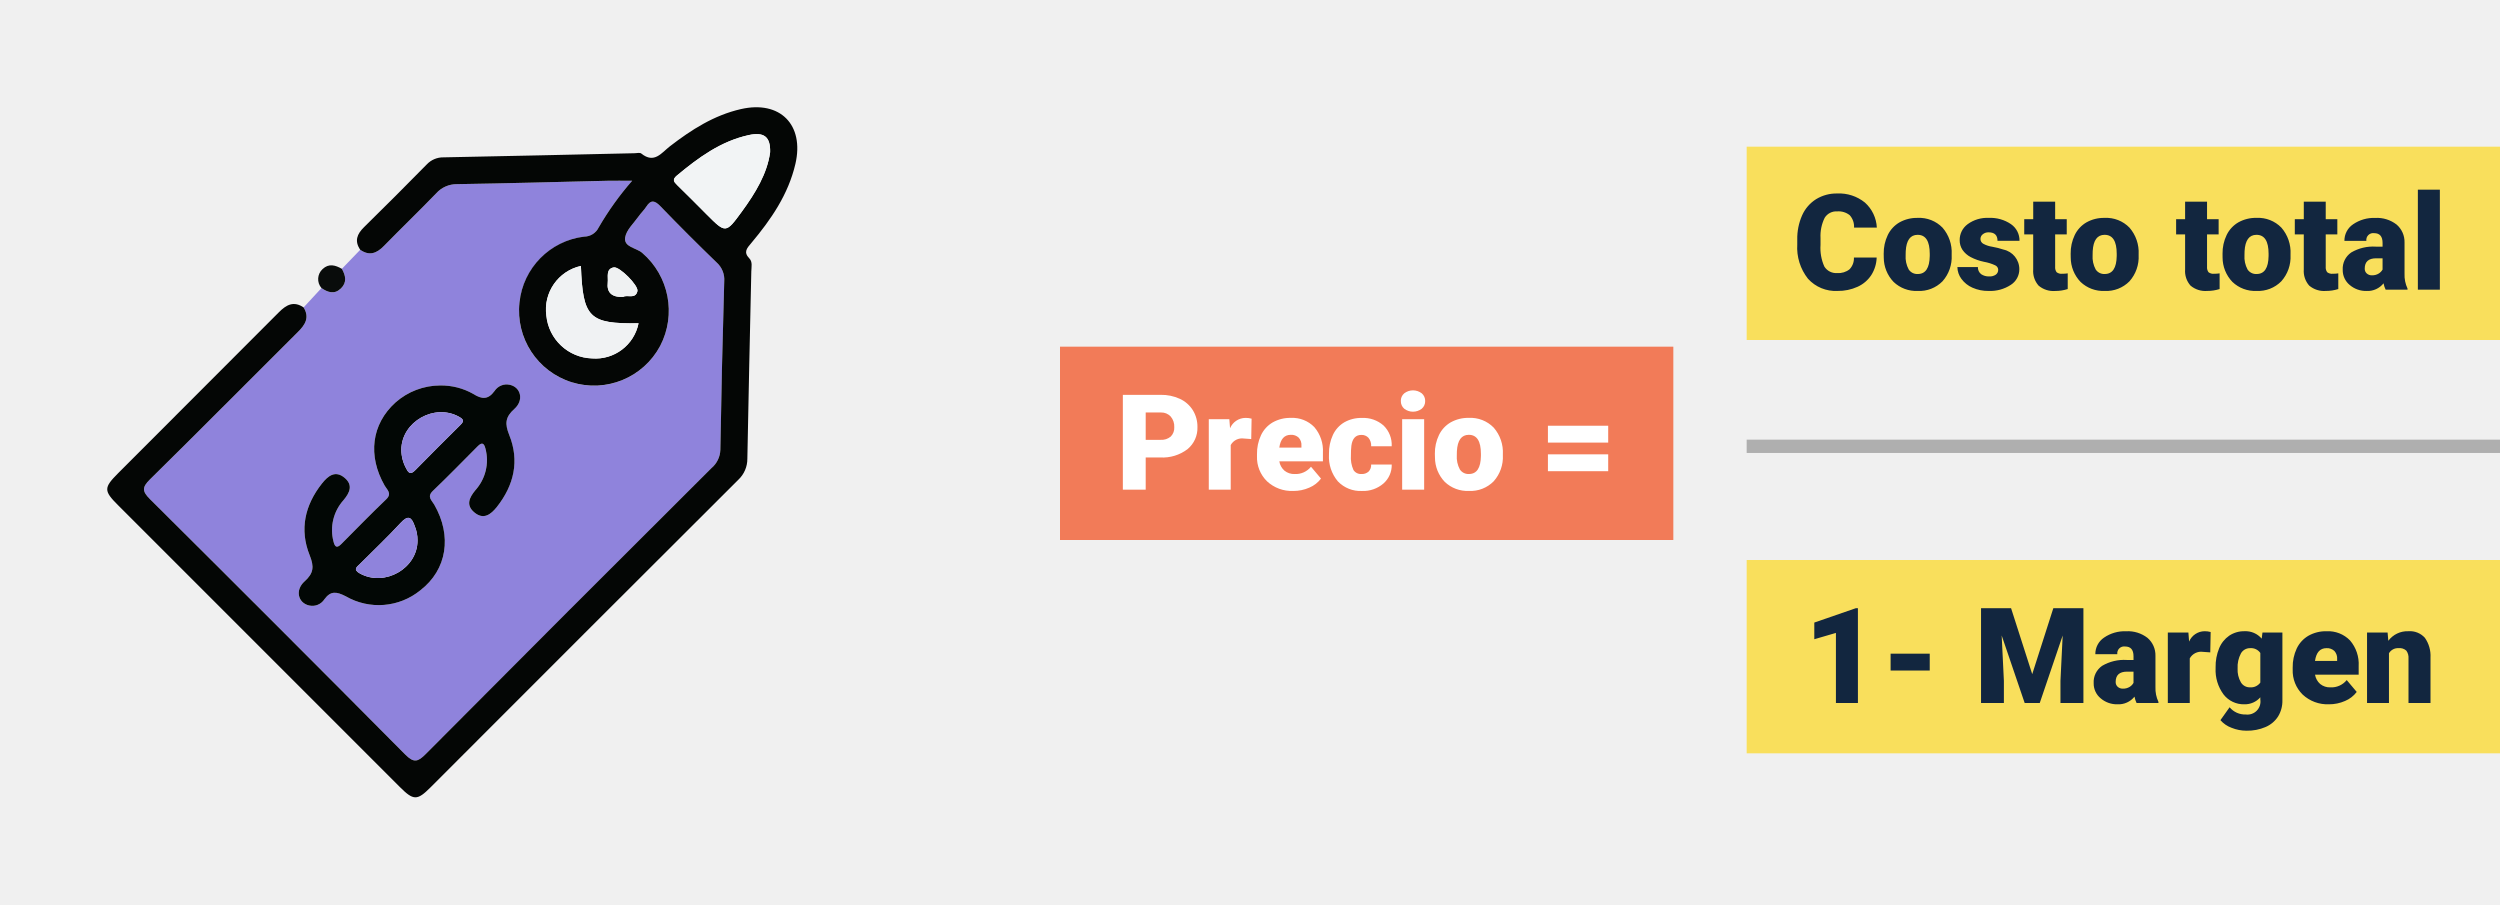
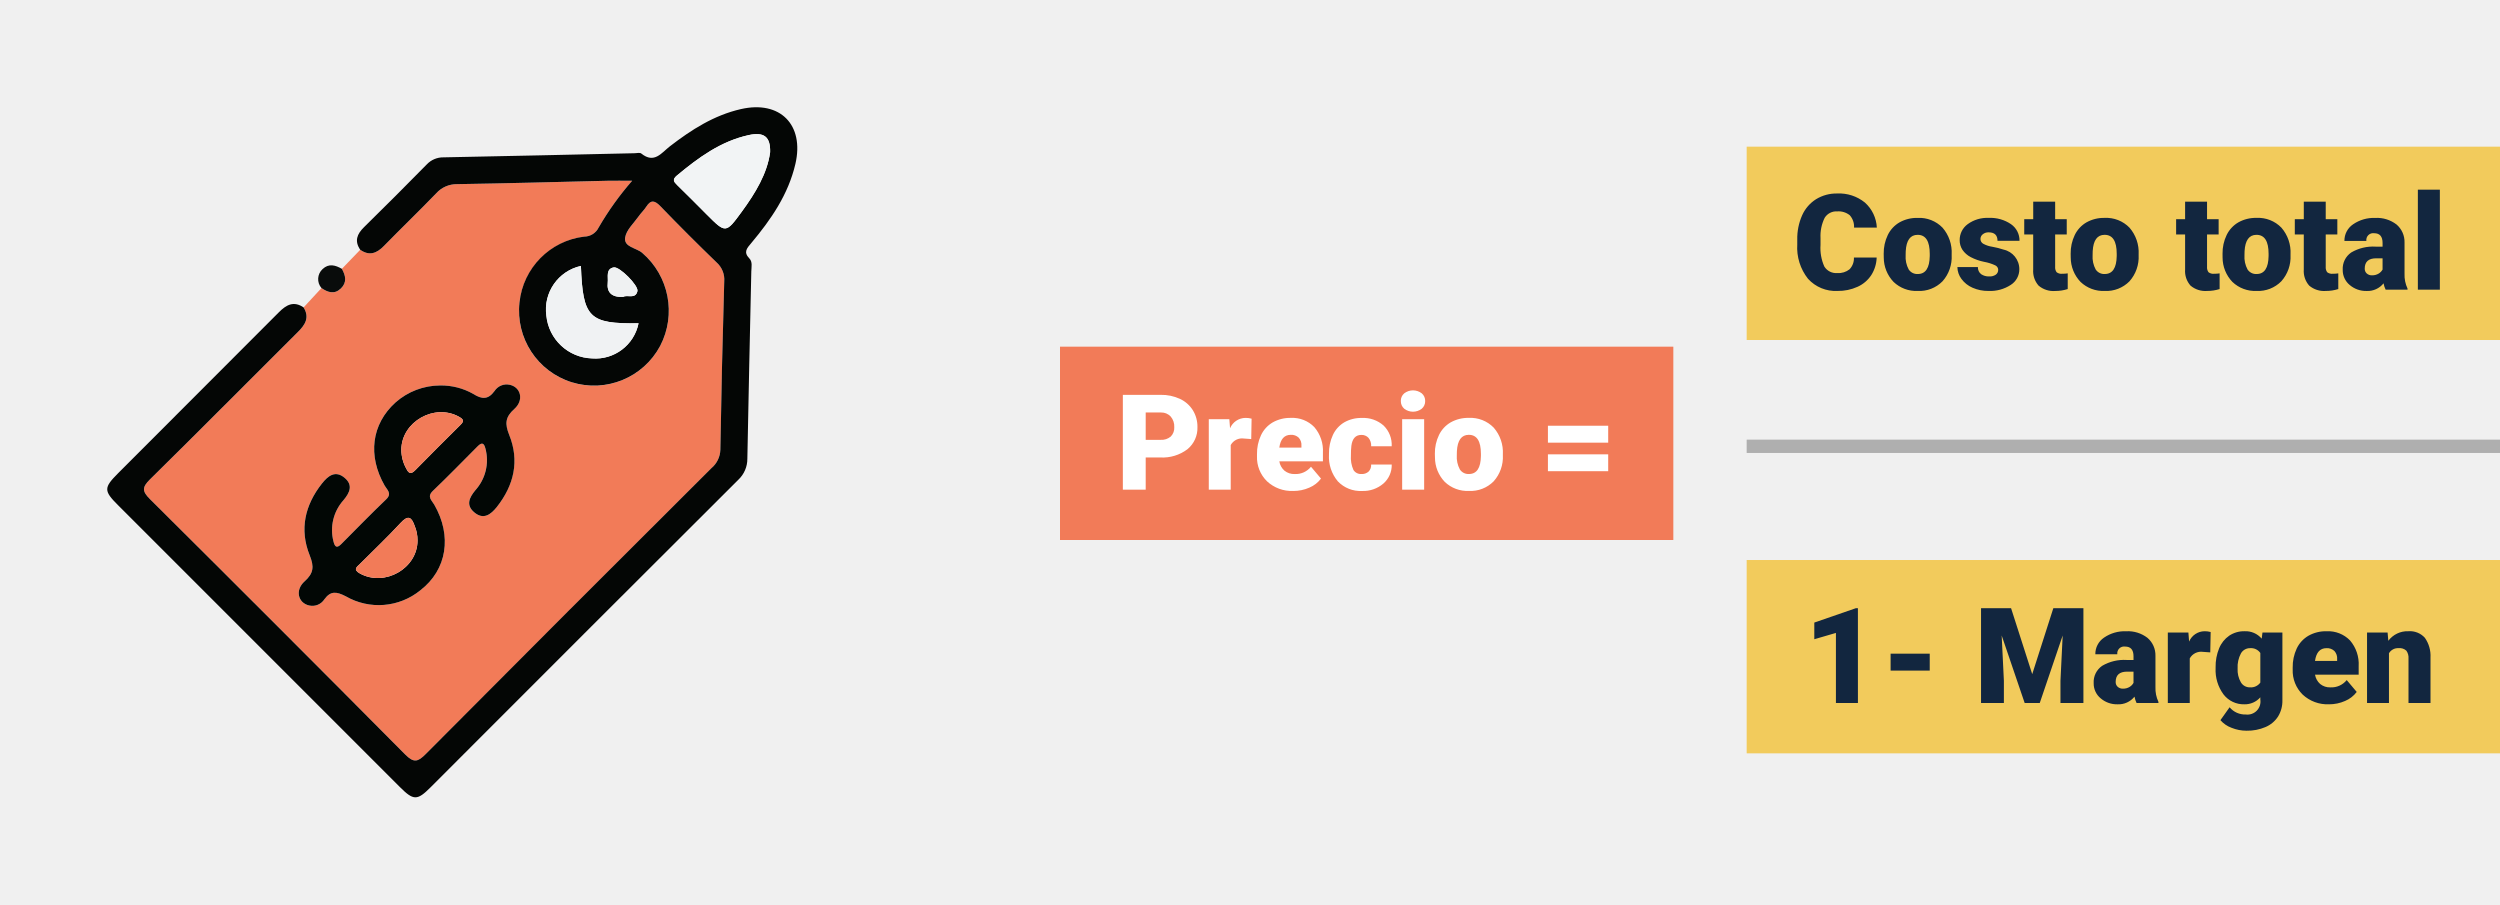
<svg xmlns="http://www.w3.org/2000/svg" width="375" height="135.683" viewBox="0 0 375 135.683">
  <defs>
    <clipPath id="clip-path">
      <rect id="Rectángulo_281094" data-name="Rectángulo 281094" width="135.683" height="135.683" transform="translate(283 7754)" fill="#fff" stroke="#707070" stroke-width="1" />
    </clipPath>
  </defs>
-   <g id="Grupo_847367" data-name="Grupo 847367" transform="translate(-316 -7242.882)">
-     <g id="Grupo_847366" data-name="Grupo 847366">
-       <g id="Grupo_847365" data-name="Grupo 847365">
-         <g id="Enmascarar_grupo_700377" data-name="Enmascarar grupo 700377" transform="translate(33 -511.118)" clip-path="url(#clip-path)">
-           <g id="Grupo_846524" data-name="Grupo 846524" transform="translate(299.088 7770.087)">
-             <path id="Trazado_586044" data-name="Trazado 586044" d="M1717.793,96.474l2.755-2.86c1.371.967,2.471.534,3.552-.573,2.588-2.648,5.26-5.215,7.83-7.881a4.12,4.12,0,0,1,3.158-1.387c7.539-.118,15.076-.336,22.615-.51,1.1-.025,2.2,0,3.635,0a44.7,44.7,0,0,0-5.02,7,2.435,2.435,0,0,1-2.2,1.381,11.224,11.224,0,0,0-1.641,21.911,11.239,11.239,0,0,0,13.064-5.523,11.427,11.427,0,0,0-2.7-13.955c-.888-.764-2.777-.849-2.554-2.3.176-1.142,1.3-2.146,2.034-3.192.346-.5.8-.915,1.128-1.423.717-1.122,1.3-.933,2.152-.054q4.137,4.287,8.426,8.427a3.432,3.432,0,0,1,1.122,2.832q-.353,12.619-.58,25.24a3.738,3.738,0,0,1-1.342,2.765q-21.444,21.405-42.833,42.866c-1.182,1.189-1.785,1.414-3.112.074q-19.046-19.232-38.269-38.288c-1.183-1.174-1.215-1.776-.005-2.965,7.439-7.319,14.777-14.741,22.18-22.1,1.109-1.1,1.8-2.181.865-3.7l2.681-2.9c.957.653,1.939,1,2.911.062C1718.594,98.5,1718.358,97.487,1717.793,96.474Zm14.75,17.493a10.166,10.166,0,0,0-6.71,2.555c-3.6,3.25-4.2,7.974-1.615,12.482.364.634,1.136,1.17.21,2.055-2.286,2.183-4.49,4.452-6.721,6.693-.654.657-.966.481-1.175-.371a6.732,6.732,0,0,1,1.508-6.214c.929-1.11,1.454-2.244.175-3.33-1.4-1.186-2.492-.322-3.4.825-2.575,3.252-3.413,6.908-1.855,10.777.683,1.7.613,2.689-.764,3.916-1.46,1.3-.987,3.236.677,3.617a2.151,2.151,0,0,0,2.3-.936c.952-1.3,1.842-1.133,3.188-.448a9.88,9.88,0,0,0,11.19-.887c4.024-3.1,4.791-8.172,2.091-12.859-.366-.635-1.133-1.173-.209-2.056,2.285-2.184,4.49-4.451,6.72-6.693.652-.655.965-.481,1.176.368a6.728,6.728,0,0,1-1.508,6.213c-.926,1.113-1.458,2.247-.176,3.328,1.385,1.166,2.488.338,3.4-.823,2.57-3.257,3.4-6.911,1.848-10.779-.683-1.7-.6-2.686.769-3.911,1.458-1.3.981-3.245-.681-3.616a2.162,2.162,0,0,0-2.3.939c-.955,1.3-1.9,1.255-3.189.426A9.782,9.782,0,0,0,1732.543,113.967Z" transform="translate(-1682.6 -72.236)" fill="#8f83dc" />
-             <path id="Trazado_586045" data-name="Trazado 586045" d="M1703.93,86.028c.931,1.521.245,2.6-.865,3.7-7.4,7.357-14.74,14.779-22.18,22.1-1.209,1.189-1.177,1.791.005,2.965q19.205,19.073,38.27,38.288c1.327,1.34,1.929,1.115,3.111-.074q21.366-21.484,42.833-42.866a3.739,3.739,0,0,0,1.343-2.765q.209-12.622.58-25.24a3.433,3.433,0,0,0-1.123-2.832q-4.288-4.135-8.426-8.427c-.848-.879-1.435-1.068-2.153.054-.324.507-.781.927-1.128,1.423-.732,1.046-1.858,2.05-2.034,3.192-.223,1.45,1.666,1.535,2.554,2.3a11.427,11.427,0,0,1,2.7,13.955,11.244,11.244,0,0,1-21.1-6.521,11.1,11.1,0,0,1,9.681-9.868,2.436,2.436,0,0,0,2.2-1.381,44.667,44.667,0,0,1,5.02-7c-1.433,0-2.535-.022-3.636,0-7.538.175-15.075.392-22.614.51a4.119,4.119,0,0,0-3.158,1.387c-2.57,2.666-5.242,5.233-7.83,7.881-1.081,1.107-2.18,1.54-3.552.573-.894-1.306-.491-2.349.559-3.38q4.755-4.671,9.427-9.427a3.365,3.365,0,0,1,2.505-1.054q14.338-.287,28.675-.619c.336-.007.784-.123.991.044,1.961,1.584,3.029-.113,4.314-1.1,3.216-2.478,6.6-4.643,10.633-5.565,5.865-1.341,9.535,2.347,8.17,8.224-1.066,4.586-3.655,8.336-6.612,11.863-.65.776-1.228,1.354-.291,2.318.5.511.3,1.283.289,1.949-.2,9.357-.425,18.713-.593,28.071a4.288,4.288,0,0,1-1.374,3.193q-23.1,23.036-46.148,46.122c-2.009,2.008-2.556,2-4.624-.071q-21.142-21.136-42.278-42.279c-2.131-2.132-2.126-2.6.029-4.761q12.066-12.073,24.125-24.153C1701.356,85.619,1702.45,85.032,1703.93,86.028Zm69.981-23.278c.066-2.323-.92-3.074-3.219-2.568-4.2.923-7.552,3.388-10.778,6.075-.7.58-.473.917.045,1.418,1.5,1.451,2.958,2.94,4.433,4.414,2.854,2.854,2.869,2.865,5.283-.441C1771.709,68.863,1773.479,65.947,1773.911,62.75ZM1745.53,79.808a6.694,6.694,0,0,0-5.186,7.456,7.11,7.11,0,0,0,6.848,6.416,6.593,6.593,0,0,0,6.984-5.27C1746.748,88.517,1745.819,87.592,1745.53,79.808Zm6.356,4.642c.547-.373,1.84.406,2.121-.868.182-.828-2.679-3.716-3.55-3.556-1.241.228-.811,1.46-.906,2.262C1749.376,83.78,1750.154,84.545,1751.886,84.45Z" transform="translate(-1674.48 -56.005)" fill="#040605" />
-             <path id="Trazado_586046" data-name="Trazado 586046" d="M1756.292,115.181c.564,1.013.8,2.026-.15,2.943-.972.937-1.954.59-2.911-.062a2.048,2.048,0,0,1,.173-2.851C1754.332,114.334,1755.323,114.624,1756.292,115.181Z" transform="translate(-1721.099 -90.942)" fill="#090c0b" />
-             <path id="Trazado_586047" data-name="Trazado 586047" d="M1766.745,159a9.781,9.781,0,0,1,4.954,1.269c1.293.829,2.235.876,3.189-.426a2.162,2.162,0,0,1,2.3-.939c1.662.372,2.139,2.314.681,3.616-1.372,1.225-1.451,2.214-.769,3.911,1.557,3.867.723,7.522-1.848,10.779-.916,1.161-2.02,1.989-3.4.823-1.283-1.081-.75-2.215.176-3.328a6.727,6.727,0,0,0,1.508-6.213c-.211-.849-.524-1.023-1.176-.367-2.23,2.241-4.436,4.508-6.721,6.693-.923.883-.156,1.421.209,2.056,2.7,4.686,1.933,9.758-2.091,12.859a9.88,9.88,0,0,1-11.19.887c-1.346-.685-2.236-.856-3.189.448a2.15,2.15,0,0,1-2.3.936c-1.664-.381-2.137-2.316-.677-3.617,1.376-1.227,1.447-2.219.764-3.916-1.557-3.869-.72-7.525,1.855-10.777.909-1.147,2.006-2.011,3.4-.825,1.279,1.086.755,2.22-.175,3.33a6.733,6.733,0,0,0-1.508,6.214c.209.852.521,1.028,1.175.371,2.23-2.241,4.435-4.509,6.72-6.693.926-.885.155-1.42-.21-2.055-2.586-4.508-1.981-9.232,1.615-12.482A10.167,10.167,0,0,1,1766.745,159Zm-5.833,9.633a5.854,5.854,0,0,0,.764,2.879c.366.748.722.815,1.323.2q3.381-3.444,6.817-6.833c.548-.544.408-.81-.229-1.17C1765.912,161.638,1760.947,164.438,1760.912,168.633Zm2.431,13.617a5.505,5.505,0,0,0-.416-2.154c-.461-1.321-.959-1.74-2.123-.475-1.948,2.119-4.051,4.094-6.083,6.136-.458.461-1.121.841-.018,1.449C1758.412,189.25,1763.35,186.448,1763.343,182.249Z" transform="translate(-1716.802 -117.269)" fill="#020705" />
-             <path id="Trazado_586048" data-name="Trazado 586048" d="M1899.151,68.683c-.432,3.2-2.2,6.113-4.235,8.9-2.414,3.306-2.429,3.295-5.283.441-1.475-1.474-2.935-2.964-4.433-4.414-.518-.5-.741-.838-.045-1.418,3.226-2.687,6.579-5.152,10.778-6.075C1898.23,65.609,1899.217,66.361,1899.151,68.683Z" transform="translate(-1799.719 -61.938)" fill="#f2f4f5" />
-             <path id="Trazado_586049" data-name="Trazado 586049" d="M1842.533,114.881c.288,7.784,1.217,8.709,8.645,8.6a6.593,6.593,0,0,1-6.984,5.27,7.11,7.11,0,0,1-6.848-6.416A6.694,6.694,0,0,1,1842.533,114.881Z" transform="translate(-1771.483 -91.078)" fill="#f0f2f3" />
-             <path id="Trazado_586050" data-name="Trazado 586050" d="M1862.466,119.835c-1.732.1-2.511-.669-2.335-2.161.095-.8-.335-2.034.906-2.262.871-.16,3.732,2.728,3.55,3.556C1864.306,120.241,1863.013,119.462,1862.466,119.835Z" transform="translate(-1785.059 -91.39)" fill="#eff1f2" />
-             <path id="Trazado_586051" data-name="Trazado 586051" d="M1783.573,174.77c.036-4.195,5-7,8.676-4.92.638.36.778.626.23,1.17q-3.425,3.4-6.818,6.833c-.6.611-.957.543-1.322-.2A5.866,5.866,0,0,1,1783.573,174.77Z" transform="translate(-1739.465 -123.406)" fill="#8f83dc" />
-             <path id="Trazado_586052" data-name="Trazado 586052" d="M1775.98,211.736c0,4.2-4.933,7-8.643,4.957-1.1-.608-.44-.988.018-1.449,2.032-2.042,4.135-4.018,6.083-6.136,1.164-1.265,1.662-.846,2.123.475A5.556,5.556,0,0,1,1775.98,211.736Z" transform="translate(-1729.437 -146.756)" fill="#8f83dc" />
-           </g>
-         </g>
-         <g id="Grupo_846379" data-name="Grupo 846379" transform="translate(834 4082.737)">
-           <g id="Grupo_53375" data-name="Grupo 53375" transform="translate(-256 3227.09)">
-             <line id="Línea_107" data-name="Línea 107" x2="113" fill="none" stroke="#afafaf" stroke-width="2" />
-           </g>
-         </g>
-         <rect id="Rectángulo_281156" data-name="Rectángulo 281156" width="92" height="29" transform="translate(475 7294.882)" fill="#f27b58" />
-         <path id="Trazado_587823" data-name="Trazado 587823" d="M12.855,16.176V21H9.428V6.781H15.1a6.608,6.608,0,0,1,2.886.6,4.526,4.526,0,0,1,1.943,1.709,4.667,4.667,0,0,1,.688,2.515,4.114,4.114,0,0,1-1.489,3.325,6.179,6.179,0,0,1-4.087,1.245Zm0-2.646H15.1a2.118,2.118,0,0,0,1.519-.5,1.85,1.85,0,0,0,.522-1.406,2.287,2.287,0,0,0-.537-1.592,1.9,1.9,0,0,0-1.465-.605H12.855Zm15.83-.117L27.6,13.334a1.947,1.947,0,0,0-1.992.977V21H22.318V10.434H25.4l.107,1.357a2.548,2.548,0,0,1,2.314-1.553,3.209,3.209,0,0,1,.918.117Zm6.3,7.783a5.432,5.432,0,0,1-3.936-1.45,5.008,5.008,0,0,1-1.5-3.774V15.7a6.489,6.489,0,0,1,.6-2.861A4.395,4.395,0,0,1,31.9,10.917a5.292,5.292,0,0,1,2.734-.679,4.574,4.574,0,0,1,3.516,1.382,5.43,5.43,0,0,1,1.289,3.853v1.279H32.895a2.372,2.372,0,0,0,.771,1.4,2.3,2.3,0,0,0,1.543.508,2.958,2.958,0,0,0,2.441-1.094l1.5,1.777a4.2,4.2,0,0,1-1.743,1.353A5.891,5.891,0,0,1,34.984,21.2Zm-.371-8.418q-1.445,0-1.719,1.914h3.32v-.254a1.63,1.63,0,0,0-.4-1.226A1.593,1.593,0,0,0,34.613,12.777Zm10.615,5.879A1.464,1.464,0,0,0,46.3,18.28a1.379,1.379,0,0,0,.371-1.05H49.76a3.653,3.653,0,0,1-1.245,2.852A4.631,4.631,0,0,1,45.307,21.2a4.689,4.689,0,0,1-3.633-1.445,5.7,5.7,0,0,1-1.328-4v-.137a6.436,6.436,0,0,1,.591-2.827,4.3,4.3,0,0,1,1.7-1.885,5.081,5.081,0,0,1,2.637-.659,4.573,4.573,0,0,1,3.271,1.143,4.053,4.053,0,0,1,1.211,3.1H46.674a1.807,1.807,0,0,0-.4-1.26,1.382,1.382,0,0,0-1.074-.439q-1.279,0-1.494,1.631a11.507,11.507,0,0,0-.068,1.426,4.52,4.52,0,0,0,.381,2.207A1.319,1.319,0,0,0,45.229,18.656ZM54.623,21h-3.3V10.434h3.3Zm-3.5-13.291a1.469,1.469,0,0,1,.508-1.152,2.159,2.159,0,0,1,2.637,0,1.469,1.469,0,0,1,.508,1.152,1.469,1.469,0,0,1-.508,1.152,2.159,2.159,0,0,1-2.637,0A1.469,1.469,0,0,1,51.127,7.709Zm5.107,7.91A6.236,6.236,0,0,1,56.85,12.8a4.4,4.4,0,0,1,1.768-1.9,5.323,5.323,0,0,1,2.705-.664,4.858,4.858,0,0,1,3.74,1.47,5.64,5.64,0,0,1,1.367,4v.117a5.472,5.472,0,0,1-1.372,3.921,4.871,4.871,0,0,1-3.716,1.45,4.927,4.927,0,0,1-3.623-1.353,5.29,5.29,0,0,1-1.475-3.667Zm3.291.205a3.932,3.932,0,0,0,.459,2.148,1.529,1.529,0,0,0,1.357.684q1.758,0,1.8-2.705v-.332q0-2.842-1.816-2.842-1.65,0-1.787,2.451ZM82.23,13.949H73.188V11.41H82.23Zm0,4.287H73.188V15.7H82.23Z" transform="translate(475 7295.327)" fill="#fff" />
-         <rect id="Rectángulo_281156-2" data-name="Rectángulo 281156" width="113" height="29" transform="translate(578 7264.882)" fill="#ffd400" opacity="0.617" />
-         <rect id="Rectángulo_281157" data-name="Rectángulo 281157" width="113" height="29" transform="translate(578 7326.882)" fill="#ffd400" opacity="0.617" />
-         <path id="Trazado_587824" data-name="Trazado 587824" d="M14.5,16.186a5.193,5.193,0,0,1-.8,2.622A4.833,4.833,0,0,1,11.64,20.57a7,7,0,0,1-3.022.625A5.584,5.584,0,0,1,4.2,19.369a7.54,7.54,0,0,1-1.611-5.156v-.7a8.607,8.607,0,0,1,.728-3.657A5.513,5.513,0,0,1,5.414,7.431a5.844,5.844,0,0,1,3.164-.854,6.129,6.129,0,0,1,4.16,1.362,5.383,5.383,0,0,1,1.787,3.755H11.107a2.547,2.547,0,0,0-.654-1.865,2.691,2.691,0,0,0-1.875-.566,2.048,2.048,0,0,0-1.875.957,6.151,6.151,0,0,0-.625,3.057v1.006a6.806,6.806,0,0,0,.571,3.252,2.091,2.091,0,0,0,1.968.977,2.632,2.632,0,0,0,1.807-.557,2.363,2.363,0,0,0,.664-1.768Zm1.055-.566a6.236,6.236,0,0,1,.615-2.817,4.4,4.4,0,0,1,1.768-1.9,5.323,5.323,0,0,1,2.705-.664,4.858,4.858,0,0,1,3.74,1.47,5.64,5.64,0,0,1,1.367,4v.117a5.472,5.472,0,0,1-1.372,3.921,4.871,4.871,0,0,1-3.716,1.45,4.927,4.927,0,0,1-3.623-1.353,5.29,5.29,0,0,1-1.475-3.667Zm3.291.205a3.932,3.932,0,0,0,.459,2.148,1.529,1.529,0,0,0,1.357.684q1.758,0,1.8-2.705v-.332q0-2.842-1.816-2.842-1.65,0-1.787,2.451Zm13.887,2.207a.76.76,0,0,0-.439-.674,6.684,6.684,0,0,0-1.67-.527,7.615,7.615,0,0,1-2.031-.718,3.4,3.4,0,0,1-1.221-1.079,2.577,2.577,0,0,1-.42-1.455,2.92,2.92,0,0,1,1.2-2.4,4.948,4.948,0,0,1,3.145-.942,5.482,5.482,0,0,1,3.359.947,2.962,2.962,0,0,1,1.27,2.49h-3.3q0-1.27-1.338-1.27a1.326,1.326,0,0,0-.869.288.892.892,0,0,0-.352.718.819.819,0,0,0,.43.713,4.06,4.06,0,0,0,1.372.449,11.857,11.857,0,0,1,1.655.42A3.007,3.007,0,0,1,35.9,17.934a2.767,2.767,0,0,1-1.284,2.354,5.632,5.632,0,0,1-3.325.908,5.747,5.747,0,0,1-2.422-.488,4.05,4.05,0,0,1-1.66-1.328,3.007,3.007,0,0,1-.6-1.768h3.076a1.272,1.272,0,0,0,.488,1.069,2.009,2.009,0,0,0,1.2.337,1.58,1.58,0,0,0,1.011-.273A.875.875,0,0,0,32.729,18.031ZM41.273,7.807v2.627h1.738v2.285H41.273v4.834a1.234,1.234,0,0,0,.215.83,1.152,1.152,0,0,0,.85.234,4.828,4.828,0,0,0,.82-.059v2.354A6.074,6.074,0,0,1,41.3,21.2a3.448,3.448,0,0,1-2.51-.8,3.282,3.282,0,0,1-.811-2.432V12.719H36.635V10.434h1.348V7.807ZM43.6,15.619a6.236,6.236,0,0,1,.615-2.817,4.4,4.4,0,0,1,1.768-1.9,5.323,5.323,0,0,1,2.705-.664,4.858,4.858,0,0,1,3.74,1.47,5.64,5.64,0,0,1,1.367,4v.117a5.472,5.472,0,0,1-1.372,3.921,4.871,4.871,0,0,1-3.716,1.45,4.927,4.927,0,0,1-3.623-1.353,5.29,5.29,0,0,1-1.475-3.667Zm3.291.205a3.932,3.932,0,0,0,.459,2.148,1.529,1.529,0,0,0,1.357.684q1.758,0,1.8-2.705v-.332q0-2.842-1.816-2.842-1.65,0-1.787,2.451ZM64.057,7.807v2.627h1.738v2.285H64.057v4.834a1.234,1.234,0,0,0,.215.83,1.152,1.152,0,0,0,.85.234,4.828,4.828,0,0,0,.82-.059v2.354a6.074,6.074,0,0,1-1.855.283,3.448,3.448,0,0,1-2.51-.8,3.282,3.282,0,0,1-.811-2.432V12.719H59.418V10.434h1.348V7.807Zm2.324,7.813A6.236,6.236,0,0,1,67,12.8a4.4,4.4,0,0,1,1.768-1.9,5.323,5.323,0,0,1,2.705-.664,4.858,4.858,0,0,1,3.74,1.47,5.64,5.64,0,0,1,1.367,4v.117A5.472,5.472,0,0,1,75.2,19.745a4.871,4.871,0,0,1-3.716,1.45,4.927,4.927,0,0,1-3.623-1.353,5.29,5.29,0,0,1-1.475-3.667Zm3.291.205a3.932,3.932,0,0,0,.459,2.148,1.529,1.529,0,0,0,1.357.684q1.758,0,1.8-2.705v-.332q0-2.842-1.816-2.842-1.65,0-1.787,2.451ZM81.859,7.807v2.627H83.6v2.285H81.859v4.834a1.234,1.234,0,0,0,.215.83,1.152,1.152,0,0,0,.85.234,4.828,4.828,0,0,0,.82-.059v2.354a6.074,6.074,0,0,1-1.855.283,3.448,3.448,0,0,1-2.51-.8,3.282,3.282,0,0,1-.811-2.432V12.719H77.221V10.434h1.348V7.807ZM90.844,21a3.716,3.716,0,0,1-.312-.947A3.06,3.06,0,0,1,87.992,21.2a3.749,3.749,0,0,1-2.539-.9,2.875,2.875,0,0,1-1.045-2.271,2.955,2.955,0,0,1,1.27-2.6,6.468,6.468,0,0,1,3.691-.879h1.016v-.559q0-1.462-1.26-1.462a1.03,1.03,0,0,0-1.172,1.158H84.662a2.95,2.95,0,0,1,1.3-2.487,5.479,5.479,0,0,1,3.325-.956,4.8,4.8,0,0,1,3.193.986,3.429,3.429,0,0,1,1.2,2.705v4.678a4.79,4.79,0,0,0,.449,2.227V21Zm-2.061-2.148a1.836,1.836,0,0,0,1.021-.264,1.653,1.653,0,0,0,.581-.6V16.3h-.957q-1.719,0-1.719,1.543a.942.942,0,0,0,.3.728A1.1,1.1,0,0,0,88.783,18.852ZM98.979,21h-3.3V6h3.3Z" transform="translate(583 7265.327)" fill="#12263f" />
-         <path id="Trazado_587825" data-name="Trazado 587825" d="M11.688,21h-3.3V10.492l-3.242.947v-2.5l6.24-2.158h.3ZM22.46,16.137H16.591V13.6H22.46Zm12.2-9.355,3.174,9.893L41,6.781h4.512V21H42.069V17.68l.332-6.8L38.964,21H36.7L33.251,10.873l.332,6.807V21H30.155V6.781ZM53.485,21a3.716,3.716,0,0,1-.312-.947A3.06,3.06,0,0,1,50.634,21.2a3.749,3.749,0,0,1-2.539-.9,2.875,2.875,0,0,1-1.045-2.271,2.955,2.955,0,0,1,1.27-2.6,6.468,6.468,0,0,1,3.691-.879h1.016v-.559q0-1.462-1.26-1.462a1.03,1.03,0,0,0-1.172,1.158H47.3a2.95,2.95,0,0,1,1.3-2.487,5.479,5.479,0,0,1,3.325-.956,4.8,4.8,0,0,1,3.193.986,3.429,3.429,0,0,1,1.2,2.705v4.678a4.79,4.79,0,0,0,.449,2.227V21Zm-2.061-2.148a1.836,1.836,0,0,0,1.021-.264,1.653,1.653,0,0,0,.581-.6V16.3h-.957q-1.719,0-1.719,1.543a.942.942,0,0,0,.3.728A1.1,1.1,0,0,0,51.425,18.852ZM64.54,13.412l-1.084-.078a1.947,1.947,0,0,0-1.992.977V21H58.173V10.434h3.086l.107,1.357a2.548,2.548,0,0,1,2.314-1.553,3.209,3.209,0,0,1,.918.117Zm.8,2.227a7.134,7.134,0,0,1,.527-2.832,4.245,4.245,0,0,1,1.514-1.9,3.99,3.99,0,0,1,2.295-.669,3.173,3.173,0,0,1,2.578,1.113l.117-.918H75.36V20.6a4.455,4.455,0,0,1-.649,2.427,4.167,4.167,0,0,1-1.88,1.582,6.91,6.91,0,0,1-2.852.552,5.961,5.961,0,0,1-2.251-.439,4.063,4.063,0,0,1-1.665-1.143l1.377-1.934a3.018,3.018,0,0,0,2.422,1.084,1.96,1.96,0,0,0,2.188-2.246V20.15A3.09,3.09,0,0,1,69.657,21.2a3.819,3.819,0,0,1-3.125-1.479,6.13,6.13,0,0,1-1.191-3.96Zm3.3.205A3.759,3.759,0,0,0,69.13,17.9a1.541,1.541,0,0,0,1.367.757,1.748,1.748,0,0,0,1.553-.713V13.5a1.7,1.7,0,0,0-1.533-.723,1.551,1.551,0,0,0-1.377.786A4.287,4.287,0,0,0,68.642,15.844Zm13.7,5.352a5.432,5.432,0,0,1-3.936-1.45,5.008,5.008,0,0,1-1.5-3.774V15.7a6.489,6.489,0,0,1,.6-2.861,4.395,4.395,0,0,1,1.753-1.919,5.292,5.292,0,0,1,2.734-.679,4.574,4.574,0,0,1,3.516,1.382A5.43,5.43,0,0,1,86.8,15.473v1.279H80.253a2.372,2.372,0,0,0,.771,1.4,2.3,2.3,0,0,0,1.543.508,2.958,2.958,0,0,0,2.441-1.094l1.5,1.777a4.2,4.2,0,0,1-1.743,1.353A5.891,5.891,0,0,1,82.343,21.2Zm-.371-8.418q-1.445,0-1.719,1.914h3.32v-.254a1.63,1.63,0,0,0-.4-1.226A1.593,1.593,0,0,0,81.972,12.777Zm9.17-2.344.107,1.24a3.583,3.583,0,0,1,3.018-1.436,3.015,3.015,0,0,1,2.466.986,4.7,4.7,0,0,1,.845,2.969V21h-3.3V14.33a1.783,1.783,0,0,0-.322-1.177,1.491,1.491,0,0,0-1.172-.376,1.569,1.569,0,0,0-1.436.762V21H88.056V10.434Z" transform="translate(583 7327.327)" fill="#12263f" />
+   <g id="Grupo_1222174" data-name="Grupo 1222174" transform="translate(-297.5 -7250.066)">
+     <g id="Enmascarar_grupo_700377" data-name="Enmascarar grupo 700377" transform="translate(14.5 -503.934)" clip-path="url(#clip-path)">
+       <g id="Grupo_846524" data-name="Grupo 846524" transform="translate(299.088 7770.087)">
+         <path id="Trazado_586044" data-name="Trazado 586044" d="M1717.793,96.474l2.755-2.86c1.371.967,2.471.534,3.552-.573,2.588-2.648,5.26-5.215,7.83-7.881a4.12,4.12,0,0,1,3.158-1.387c7.539-.118,15.076-.336,22.615-.51,1.1-.025,2.2,0,3.635,0a44.7,44.7,0,0,0-5.02,7,2.435,2.435,0,0,1-2.2,1.381,11.224,11.224,0,0,0-1.641,21.911,11.239,11.239,0,0,0,13.064-5.523,11.427,11.427,0,0,0-2.7-13.955c-.888-.764-2.777-.849-2.554-2.3.176-1.142,1.3-2.146,2.034-3.192.346-.5.8-.915,1.128-1.423.717-1.122,1.3-.933,2.152-.054q4.137,4.287,8.426,8.427a3.432,3.432,0,0,1,1.122,2.832q-.353,12.619-.58,25.24a3.738,3.738,0,0,1-1.342,2.765q-21.444,21.405-42.833,42.866c-1.182,1.189-1.785,1.414-3.112.074q-19.046-19.232-38.269-38.288c-1.183-1.174-1.215-1.776-.005-2.965,7.439-7.319,14.777-14.741,22.18-22.1,1.109-1.1,1.8-2.181.865-3.7l2.681-2.9c.957.653,1.939,1,2.911.062C1718.594,98.5,1718.358,97.487,1717.793,96.474Zm14.75,17.493a10.166,10.166,0,0,0-6.71,2.555c-3.6,3.25-4.2,7.974-1.615,12.482.364.634,1.136,1.17.21,2.055-2.286,2.183-4.49,4.452-6.721,6.693-.654.657-.966.481-1.175-.371a6.732,6.732,0,0,1,1.508-6.214c.929-1.11,1.454-2.244.175-3.33-1.4-1.186-2.492-.322-3.4.825-2.575,3.252-3.413,6.908-1.855,10.777.683,1.7.613,2.689-.764,3.916-1.46,1.3-.987,3.236.677,3.617a2.151,2.151,0,0,0,2.3-.936c.952-1.3,1.842-1.133,3.188-.448a9.88,9.88,0,0,0,11.19-.887c4.024-3.1,4.791-8.172,2.091-12.859-.366-.635-1.133-1.173-.209-2.056,2.285-2.184,4.49-4.451,6.72-6.693.652-.655.965-.481,1.176.368a6.728,6.728,0,0,1-1.508,6.213c-.926,1.113-1.458,2.247-.176,3.328,1.385,1.166,2.488.338,3.4-.823,2.57-3.257,3.4-6.911,1.848-10.779-.683-1.7-.6-2.686.769-3.911,1.458-1.3.981-3.245-.681-3.616a2.162,2.162,0,0,0-2.3.939c-.955,1.3-1.9,1.255-3.189.426A9.782,9.782,0,0,0,1732.543,113.967Z" transform="translate(-1682.6 -72.236)" fill="#f27b58" />
+         <path id="Trazado_586045" data-name="Trazado 586045" d="M1703.93,86.028c.931,1.521.245,2.6-.865,3.7-7.4,7.357-14.74,14.779-22.18,22.1-1.209,1.189-1.177,1.791.005,2.965q19.205,19.073,38.27,38.288c1.327,1.34,1.929,1.115,3.111-.074q21.366-21.484,42.833-42.866a3.739,3.739,0,0,0,1.343-2.765q.209-12.622.58-25.24a3.433,3.433,0,0,0-1.123-2.832q-4.288-4.135-8.426-8.427c-.848-.879-1.435-1.068-2.153.054-.324.507-.781.927-1.128,1.423-.732,1.046-1.858,2.05-2.034,3.192-.223,1.45,1.666,1.535,2.554,2.3a11.427,11.427,0,0,1,2.7,13.955,11.244,11.244,0,0,1-21.1-6.521,11.1,11.1,0,0,1,9.681-9.868,2.436,2.436,0,0,0,2.2-1.381,44.667,44.667,0,0,1,5.02-7c-1.433,0-2.535-.022-3.636,0-7.538.175-15.075.392-22.614.51a4.119,4.119,0,0,0-3.158,1.387c-2.57,2.666-5.242,5.233-7.83,7.881-1.081,1.107-2.18,1.54-3.552.573-.894-1.306-.491-2.349.559-3.38q4.755-4.671,9.427-9.427a3.365,3.365,0,0,1,2.505-1.054q14.338-.287,28.675-.619c.336-.007.784-.123.991.044,1.961,1.584,3.029-.113,4.314-1.1,3.216-2.478,6.6-4.643,10.633-5.565,5.865-1.341,9.535,2.347,8.17,8.224-1.066,4.586-3.655,8.336-6.612,11.863-.65.776-1.228,1.354-.291,2.318.5.511.3,1.283.289,1.949-.2,9.357-.425,18.713-.593,28.071a4.288,4.288,0,0,1-1.374,3.193q-23.1,23.036-46.148,46.122c-2.009,2.008-2.556,2-4.624-.071q-21.142-21.136-42.278-42.279c-2.131-2.132-2.126-2.6.029-4.761q12.066-12.073,24.125-24.153C1701.356,85.619,1702.45,85.032,1703.93,86.028Zm69.981-23.278c.066-2.323-.92-3.074-3.219-2.568-4.2.923-7.552,3.388-10.778,6.075-.7.58-.473.917.045,1.418,1.5,1.451,2.958,2.94,4.433,4.414,2.854,2.854,2.869,2.865,5.283-.441C1771.709,68.863,1773.479,65.947,1773.911,62.75ZM1745.53,79.808a6.694,6.694,0,0,0-5.186,7.456,7.11,7.11,0,0,0,6.848,6.416,6.593,6.593,0,0,0,6.984-5.27C1746.748,88.517,1745.819,87.592,1745.53,79.808Zm6.356,4.642c.547-.373,1.84.406,2.121-.868.182-.828-2.679-3.716-3.55-3.556-1.241.228-.811,1.46-.906,2.262C1749.376,83.78,1750.154,84.545,1751.886,84.45Z" transform="translate(-1674.48 -56.005)" fill="#040605" />
+         <path id="Trazado_586046" data-name="Trazado 586046" d="M1756.292,115.181c.564,1.013.8,2.026-.15,2.943-.972.937-1.954.59-2.911-.062a2.048,2.048,0,0,1,.173-2.851C1754.332,114.334,1755.323,114.624,1756.292,115.181Z" transform="translate(-1721.099 -90.942)" fill="#090c0b" />
+         <path id="Trazado_586047" data-name="Trazado 586047" d="M1766.745,159a9.781,9.781,0,0,1,4.954,1.269c1.293.829,2.235.876,3.189-.426a2.162,2.162,0,0,1,2.3-.939c1.662.372,2.139,2.314.681,3.616-1.372,1.225-1.451,2.214-.769,3.911,1.557,3.867.723,7.522-1.848,10.779-.916,1.161-2.02,1.989-3.4.823-1.283-1.081-.75-2.215.176-3.328a6.727,6.727,0,0,0,1.508-6.213c-.211-.849-.524-1.023-1.176-.367-2.23,2.241-4.436,4.508-6.721,6.693-.923.883-.156,1.421.209,2.056,2.7,4.686,1.933,9.758-2.091,12.859a9.88,9.88,0,0,1-11.19.887c-1.346-.685-2.236-.856-3.189.448a2.15,2.15,0,0,1-2.3.936c-1.664-.381-2.137-2.316-.677-3.617,1.376-1.227,1.447-2.219.764-3.916-1.557-3.869-.72-7.525,1.855-10.777.909-1.147,2.006-2.011,3.4-.825,1.279,1.086.755,2.22-.175,3.33a6.733,6.733,0,0,0-1.508,6.214c.209.852.521,1.028,1.175.371,2.23-2.241,4.435-4.509,6.72-6.693.926-.885.155-1.42-.21-2.055-2.586-4.508-1.981-9.232,1.615-12.482A10.167,10.167,0,0,1,1766.745,159Zm-5.833,9.633a5.854,5.854,0,0,0,.764,2.879c.366.748.722.815,1.323.2q3.381-3.444,6.817-6.833c.548-.544.408-.81-.229-1.17C1765.912,161.638,1760.947,164.438,1760.912,168.633Zm2.431,13.617a5.505,5.505,0,0,0-.416-2.154c-.461-1.321-.959-1.74-2.123-.475-1.948,2.119-4.051,4.094-6.083,6.136-.458.461-1.121.841-.018,1.449C1758.412,189.25,1763.35,186.448,1763.343,182.249Z" transform="translate(-1716.802 -117.269)" fill="#020705" />
+         <path id="Trazado_586048" data-name="Trazado 586048" d="M1899.151,68.683c-.432,3.2-2.2,6.113-4.235,8.9-2.414,3.306-2.429,3.295-5.283.441-1.475-1.474-2.935-2.964-4.433-4.414-.518-.5-.741-.838-.045-1.418,3.226-2.687,6.579-5.152,10.778-6.075C1898.23,65.609,1899.217,66.361,1899.151,68.683Z" transform="translate(-1799.719 -61.938)" fill="#f2f4f5" />
+         <path id="Trazado_586049" data-name="Trazado 586049" d="M1842.533,114.881c.288,7.784,1.217,8.709,8.645,8.6a6.593,6.593,0,0,1-6.984,5.27,7.11,7.11,0,0,1-6.848-6.416A6.694,6.694,0,0,1,1842.533,114.881Z" transform="translate(-1771.483 -91.078)" fill="#f0f2f3" />
+         <path id="Trazado_586050" data-name="Trazado 586050" d="M1862.466,119.835c-1.732.1-2.511-.669-2.335-2.161.095-.8-.335-2.034.906-2.262.871-.16,3.732,2.728,3.55,3.556C1864.306,120.241,1863.013,119.462,1862.466,119.835Z" transform="translate(-1785.059 -91.39)" fill="#eff1f2" />
+         <path id="Trazado_586051" data-name="Trazado 586051" d="M1783.573,174.77c.036-4.195,5-7,8.676-4.92.638.36.778.626.23,1.17q-3.425,3.4-6.818,6.833c-.6.611-.957.543-1.322-.2A5.866,5.866,0,0,1,1783.573,174.77Z" transform="translate(-1739.465 -123.406)" fill="#f27b58" />
+         <path id="Trazado_586052" data-name="Trazado 586052" d="M1775.98,211.736c0,4.2-4.933,7-8.643,4.957-1.1-.608-.44-.988.018-1.449,2.032-2.042,4.135-4.018,6.083-6.136,1.164-1.265,1.662-.846,2.123.475A5.556,5.556,0,0,1,1775.98,211.736Z" transform="translate(-1729.437 -146.756)" fill="#f27b58" />
      </g>
    </g>
+     <g id="Grupo_846379" data-name="Grupo 846379" transform="translate(815.5 4089.922)">
+       <g id="Grupo_53375" data-name="Grupo 53375" transform="translate(-256 3227.09)">
+         <line id="Línea_107" data-name="Línea 107" x2="113" fill="none" stroke="#afafaf" stroke-width="2" />
+       </g>
+     </g>
+     <rect id="Rectángulo_281156" data-name="Rectángulo 281156" width="92" height="29" transform="translate(456.5 7302.066)" fill="#f27b58" />
+     <path id="Trazado_1288607" data-name="Trazado 1288607" d="M12.855,16.176V21H9.428V6.781H15.1a6.608,6.608,0,0,1,2.886.6,4.526,4.526,0,0,1,1.943,1.709,4.667,4.667,0,0,1,.688,2.515,4.114,4.114,0,0,1-1.489,3.325,6.179,6.179,0,0,1-4.087,1.245Zm0-2.646H15.1a2.118,2.118,0,0,0,1.519-.5,1.85,1.85,0,0,0,.522-1.406,2.287,2.287,0,0,0-.537-1.592,1.9,1.9,0,0,0-1.465-.605H12.855Zm15.83-.117L27.6,13.334a1.947,1.947,0,0,0-1.992.977V21H22.318V10.434H25.4l.107,1.357a2.548,2.548,0,0,1,2.314-1.553,3.209,3.209,0,0,1,.918.117Zm6.3,7.783a5.432,5.432,0,0,1-3.936-1.45,5.008,5.008,0,0,1-1.5-3.774V15.7a6.489,6.489,0,0,1,.6-2.861A4.395,4.395,0,0,1,31.9,10.917a5.292,5.292,0,0,1,2.734-.679,4.574,4.574,0,0,1,3.516,1.382,5.43,5.43,0,0,1,1.289,3.853v1.279H32.895a2.372,2.372,0,0,0,.771,1.4,2.3,2.3,0,0,0,1.543.508,2.958,2.958,0,0,0,2.441-1.094l1.5,1.777a4.2,4.2,0,0,1-1.743,1.353A5.891,5.891,0,0,1,34.984,21.2Zm-.371-8.418q-1.445,0-1.719,1.914h3.32v-.254a1.63,1.63,0,0,0-.4-1.226A1.593,1.593,0,0,0,34.613,12.777Zm10.615,5.879A1.464,1.464,0,0,0,46.3,18.28a1.379,1.379,0,0,0,.371-1.05H49.76a3.653,3.653,0,0,1-1.245,2.852A4.631,4.631,0,0,1,45.307,21.2a4.689,4.689,0,0,1-3.633-1.445,5.7,5.7,0,0,1-1.328-4v-.137a6.436,6.436,0,0,1,.591-2.827,4.3,4.3,0,0,1,1.7-1.885,5.081,5.081,0,0,1,2.637-.659,4.573,4.573,0,0,1,3.271,1.143,4.053,4.053,0,0,1,1.211,3.1H46.674a1.807,1.807,0,0,0-.4-1.26,1.382,1.382,0,0,0-1.074-.439q-1.279,0-1.494,1.631a11.507,11.507,0,0,0-.068,1.426,4.52,4.52,0,0,0,.381,2.207A1.319,1.319,0,0,0,45.229,18.656ZM54.623,21h-3.3V10.434h3.3Zm-3.5-13.291a1.469,1.469,0,0,1,.508-1.152,2.159,2.159,0,0,1,2.637,0,1.469,1.469,0,0,1,.508,1.152,1.469,1.469,0,0,1-.508,1.152,2.159,2.159,0,0,1-2.637,0A1.469,1.469,0,0,1,51.127,7.709Zm5.107,7.91A6.236,6.236,0,0,1,56.85,12.8a4.4,4.4,0,0,1,1.768-1.9,5.323,5.323,0,0,1,2.705-.664,4.858,4.858,0,0,1,3.74,1.47,5.64,5.64,0,0,1,1.367,4v.117a5.472,5.472,0,0,1-1.372,3.921,4.871,4.871,0,0,1-3.716,1.45,4.927,4.927,0,0,1-3.623-1.353,5.29,5.29,0,0,1-1.475-3.667Zm3.291.205a3.932,3.932,0,0,0,.459,2.148,1.529,1.529,0,0,0,1.357.684q1.758,0,1.8-2.705v-.332q0-2.842-1.816-2.842-1.65,0-1.787,2.451ZM82.23,13.949H73.188V11.41H82.23Zm0,4.287H73.188V15.7H82.23Z" transform="translate(456.5 7302.512)" fill="#fff" />
+     <path id="Trazado_1288603" data-name="Trazado 1288603" d="M0,0H113V29H0Z" transform="translate(559.5 7272.067)" fill="#f4b400" opacity="0.617" />
+     <path id="Trazado_1288604" data-name="Trazado 1288604" d="M0,0H113V29H0Z" transform="translate(559.5 7334.067)" fill="#f4b400" opacity="0.617" />
+     <path id="Trazado_1288605" data-name="Trazado 1288605" d="M14.5,16.186a5.193,5.193,0,0,1-.8,2.622A4.833,4.833,0,0,1,11.64,20.57a7,7,0,0,1-3.022.625A5.584,5.584,0,0,1,4.2,19.369a7.54,7.54,0,0,1-1.611-5.156v-.7a8.607,8.607,0,0,1,.728-3.657A5.513,5.513,0,0,1,5.414,7.431a5.844,5.844,0,0,1,3.164-.854,6.129,6.129,0,0,1,4.16,1.362,5.383,5.383,0,0,1,1.787,3.755H11.107a2.547,2.547,0,0,0-.654-1.865,2.691,2.691,0,0,0-1.875-.566,2.048,2.048,0,0,0-1.875.957,6.151,6.151,0,0,0-.625,3.057v1.006a6.806,6.806,0,0,0,.571,3.252,2.091,2.091,0,0,0,1.968.977,2.632,2.632,0,0,0,1.807-.557,2.363,2.363,0,0,0,.664-1.768Zm1.055-.566a6.236,6.236,0,0,1,.615-2.817,4.4,4.4,0,0,1,1.768-1.9,5.323,5.323,0,0,1,2.705-.664,4.858,4.858,0,0,1,3.74,1.47,5.64,5.64,0,0,1,1.367,4v.117a5.472,5.472,0,0,1-1.372,3.921,4.871,4.871,0,0,1-3.716,1.45,4.927,4.927,0,0,1-3.623-1.353,5.29,5.29,0,0,1-1.475-3.667Zm3.291.205a3.932,3.932,0,0,0,.459,2.148,1.529,1.529,0,0,0,1.357.684q1.758,0,1.8-2.705v-.332q0-2.842-1.816-2.842-1.65,0-1.787,2.451Zm13.887,2.207a.76.76,0,0,0-.439-.674,6.684,6.684,0,0,0-1.67-.527,7.615,7.615,0,0,1-2.031-.718,3.4,3.4,0,0,1-1.221-1.079,2.577,2.577,0,0,1-.42-1.455,2.92,2.92,0,0,1,1.2-2.4,4.948,4.948,0,0,1,3.145-.942,5.482,5.482,0,0,1,3.359.947,2.962,2.962,0,0,1,1.27,2.49h-3.3q0-1.27-1.338-1.27a1.326,1.326,0,0,0-.869.288.892.892,0,0,0-.352.718.819.819,0,0,0,.43.713,4.06,4.06,0,0,0,1.372.449,11.857,11.857,0,0,1,1.655.42A3.007,3.007,0,0,1,35.9,17.934a2.767,2.767,0,0,1-1.284,2.354,5.632,5.632,0,0,1-3.325.908,5.747,5.747,0,0,1-2.422-.488,4.05,4.05,0,0,1-1.66-1.328,3.007,3.007,0,0,1-.6-1.768h3.076a1.272,1.272,0,0,0,.488,1.069,2.009,2.009,0,0,0,1.2.337,1.58,1.58,0,0,0,1.011-.273A.875.875,0,0,0,32.729,18.031ZM41.273,7.807v2.627h1.738v2.285H41.273v4.834a1.234,1.234,0,0,0,.215.83,1.152,1.152,0,0,0,.85.234,4.828,4.828,0,0,0,.82-.059v2.354A6.074,6.074,0,0,1,41.3,21.2a3.448,3.448,0,0,1-2.51-.8,3.282,3.282,0,0,1-.811-2.432V12.719H36.635V10.434h1.348V7.807ZM43.6,15.619a6.236,6.236,0,0,1,.615-2.817,4.4,4.4,0,0,1,1.768-1.9,5.323,5.323,0,0,1,2.705-.664,4.858,4.858,0,0,1,3.74,1.47,5.64,5.64,0,0,1,1.367,4v.117a5.472,5.472,0,0,1-1.372,3.921,4.871,4.871,0,0,1-3.716,1.45,4.927,4.927,0,0,1-3.623-1.353,5.29,5.29,0,0,1-1.475-3.667Zm3.291.205a3.932,3.932,0,0,0,.459,2.148,1.529,1.529,0,0,0,1.357.684q1.758,0,1.8-2.705v-.332q0-2.842-1.816-2.842-1.65,0-1.787,2.451ZM64.057,7.807v2.627h1.738v2.285H64.057v4.834a1.234,1.234,0,0,0,.215.83,1.152,1.152,0,0,0,.85.234,4.828,4.828,0,0,0,.82-.059v2.354a6.074,6.074,0,0,1-1.855.283,3.448,3.448,0,0,1-2.51-.8,3.282,3.282,0,0,1-.811-2.432V12.719H59.418V10.434h1.348V7.807Zm2.324,7.813A6.236,6.236,0,0,1,67,12.8a4.4,4.4,0,0,1,1.768-1.9,5.323,5.323,0,0,1,2.705-.664,4.858,4.858,0,0,1,3.74,1.47,5.64,5.64,0,0,1,1.367,4v.117A5.472,5.472,0,0,1,75.2,19.745a4.871,4.871,0,0,1-3.716,1.45,4.927,4.927,0,0,1-3.623-1.353,5.29,5.29,0,0,1-1.475-3.667Zm3.291.205a3.932,3.932,0,0,0,.459,2.148,1.529,1.529,0,0,0,1.357.684q1.758,0,1.8-2.705v-.332q0-2.842-1.816-2.842-1.65,0-1.787,2.451ZM81.859,7.807v2.627H83.6v2.285H81.859v4.834a1.234,1.234,0,0,0,.215.83,1.152,1.152,0,0,0,.85.234,4.828,4.828,0,0,0,.82-.059v2.354a6.074,6.074,0,0,1-1.855.283,3.448,3.448,0,0,1-2.51-.8,3.282,3.282,0,0,1-.811-2.432V12.719H77.221V10.434h1.348V7.807ZM90.844,21a3.716,3.716,0,0,1-.312-.947A3.06,3.06,0,0,1,87.992,21.2a3.749,3.749,0,0,1-2.539-.9,2.875,2.875,0,0,1-1.045-2.271,2.955,2.955,0,0,1,1.27-2.6,6.468,6.468,0,0,1,3.691-.879h1.016v-.557q0-1.455-1.26-1.455a1.027,1.027,0,0,0-1.172,1.152H84.662a2.955,2.955,0,0,1,1.3-2.49,5.474,5.474,0,0,1,3.325-.957,4.8,4.8,0,0,1,3.193.986,3.429,3.429,0,0,1,1.2,2.705v4.678a4.79,4.79,0,0,0,.449,2.227V21Zm-2.061-2.148a1.836,1.836,0,0,0,1.021-.264,1.653,1.653,0,0,0,.581-.6V16.3h-.957q-1.719,0-1.719,1.543a.942.942,0,0,0,.3.728A1.1,1.1,0,0,0,88.783,18.852ZM98.979,21h-3.3V6h3.3Z" transform="translate(564.5 7272.512)" fill="#12263f" />
+     <path id="Trazado_1288606" data-name="Trazado 1288606" d="M11.688,21h-3.3V10.492l-3.242.947v-2.5l6.24-2.158h.3ZM22.46,16.146H16.591V13.6H22.46Zm12.2-9.365,3.174,9.893L41,6.781h4.512V21H42.069V17.68l.332-6.8L38.964,21H36.7L33.251,10.873l.332,6.807V21H30.155V6.781ZM53.485,21a3.716,3.716,0,0,1-.312-.947A3.06,3.06,0,0,1,50.634,21.2a3.749,3.749,0,0,1-2.539-.9,2.875,2.875,0,0,1-1.045-2.271,2.955,2.955,0,0,1,1.27-2.6,6.468,6.468,0,0,1,3.691-.879h1.016v-.557q0-1.455-1.26-1.455a1.027,1.027,0,0,0-1.172,1.152H47.3a2.955,2.955,0,0,1,1.3-2.49,5.474,5.474,0,0,1,3.325-.957,4.8,4.8,0,0,1,3.193.986,3.429,3.429,0,0,1,1.2,2.705v4.678a4.79,4.79,0,0,0,.449,2.227V21Zm-2.061-2.148a1.836,1.836,0,0,0,1.021-.264,1.653,1.653,0,0,0,.581-.6V16.3h-.957q-1.719,0-1.719,1.543a.942.942,0,0,0,.3.728A1.1,1.1,0,0,0,51.425,18.852ZM64.54,13.412l-1.084-.078a1.947,1.947,0,0,0-1.992.977V21H58.173V10.434h3.086l.107,1.357a2.548,2.548,0,0,1,2.314-1.553,3.209,3.209,0,0,1,.918.117Zm.8,2.227a7.134,7.134,0,0,1,.527-2.832,4.245,4.245,0,0,1,1.514-1.9,3.99,3.99,0,0,1,2.295-.669,3.173,3.173,0,0,1,2.578,1.113l.117-.918H75.36V20.6a4.455,4.455,0,0,1-.649,2.427,4.167,4.167,0,0,1-1.88,1.582,6.91,6.91,0,0,1-2.852.552,5.961,5.961,0,0,1-2.251-.439,4.063,4.063,0,0,1-1.665-1.143l1.377-1.934a3.018,3.018,0,0,0,2.422,1.084,1.96,1.96,0,0,0,2.188-2.246V20.15A3.09,3.09,0,0,1,69.657,21.2a3.819,3.819,0,0,1-3.125-1.479,6.13,6.13,0,0,1-1.191-3.96Zm3.3.205A3.759,3.759,0,0,0,69.13,17.9a1.541,1.541,0,0,0,1.367.757,1.748,1.748,0,0,0,1.553-.713V13.5a1.7,1.7,0,0,0-1.533-.723,1.551,1.551,0,0,0-1.377.786A4.287,4.287,0,0,0,68.642,15.844Zm13.7,5.352a5.432,5.432,0,0,1-3.936-1.45,5.008,5.008,0,0,1-1.5-3.774V15.7a6.489,6.489,0,0,1,.6-2.861,4.395,4.395,0,0,1,1.753-1.919,5.292,5.292,0,0,1,2.734-.679,4.574,4.574,0,0,1,3.516,1.382A5.43,5.43,0,0,1,86.8,15.473v1.279H80.253a2.372,2.372,0,0,0,.771,1.4,2.3,2.3,0,0,0,1.543.508,2.958,2.958,0,0,0,2.441-1.094l1.5,1.777a4.2,4.2,0,0,1-1.743,1.353A5.891,5.891,0,0,1,82.343,21.2Zm-.371-8.418q-1.445,0-1.719,1.914h3.32v-.254a1.63,1.63,0,0,0-.4-1.226A1.593,1.593,0,0,0,81.972,12.777Zm9.17-2.344.107,1.24a3.583,3.583,0,0,1,3.018-1.436,3.015,3.015,0,0,1,2.466.986,4.7,4.7,0,0,1,.845,2.969V21h-3.3V14.33a1.783,1.783,0,0,0-.322-1.177,1.491,1.491,0,0,0-1.172-.376,1.569,1.569,0,0,0-1.436.762V21H88.056V10.434Z" transform="translate(564.5 7334.512)" fill="#12263f" />
  </g>
</svg>
